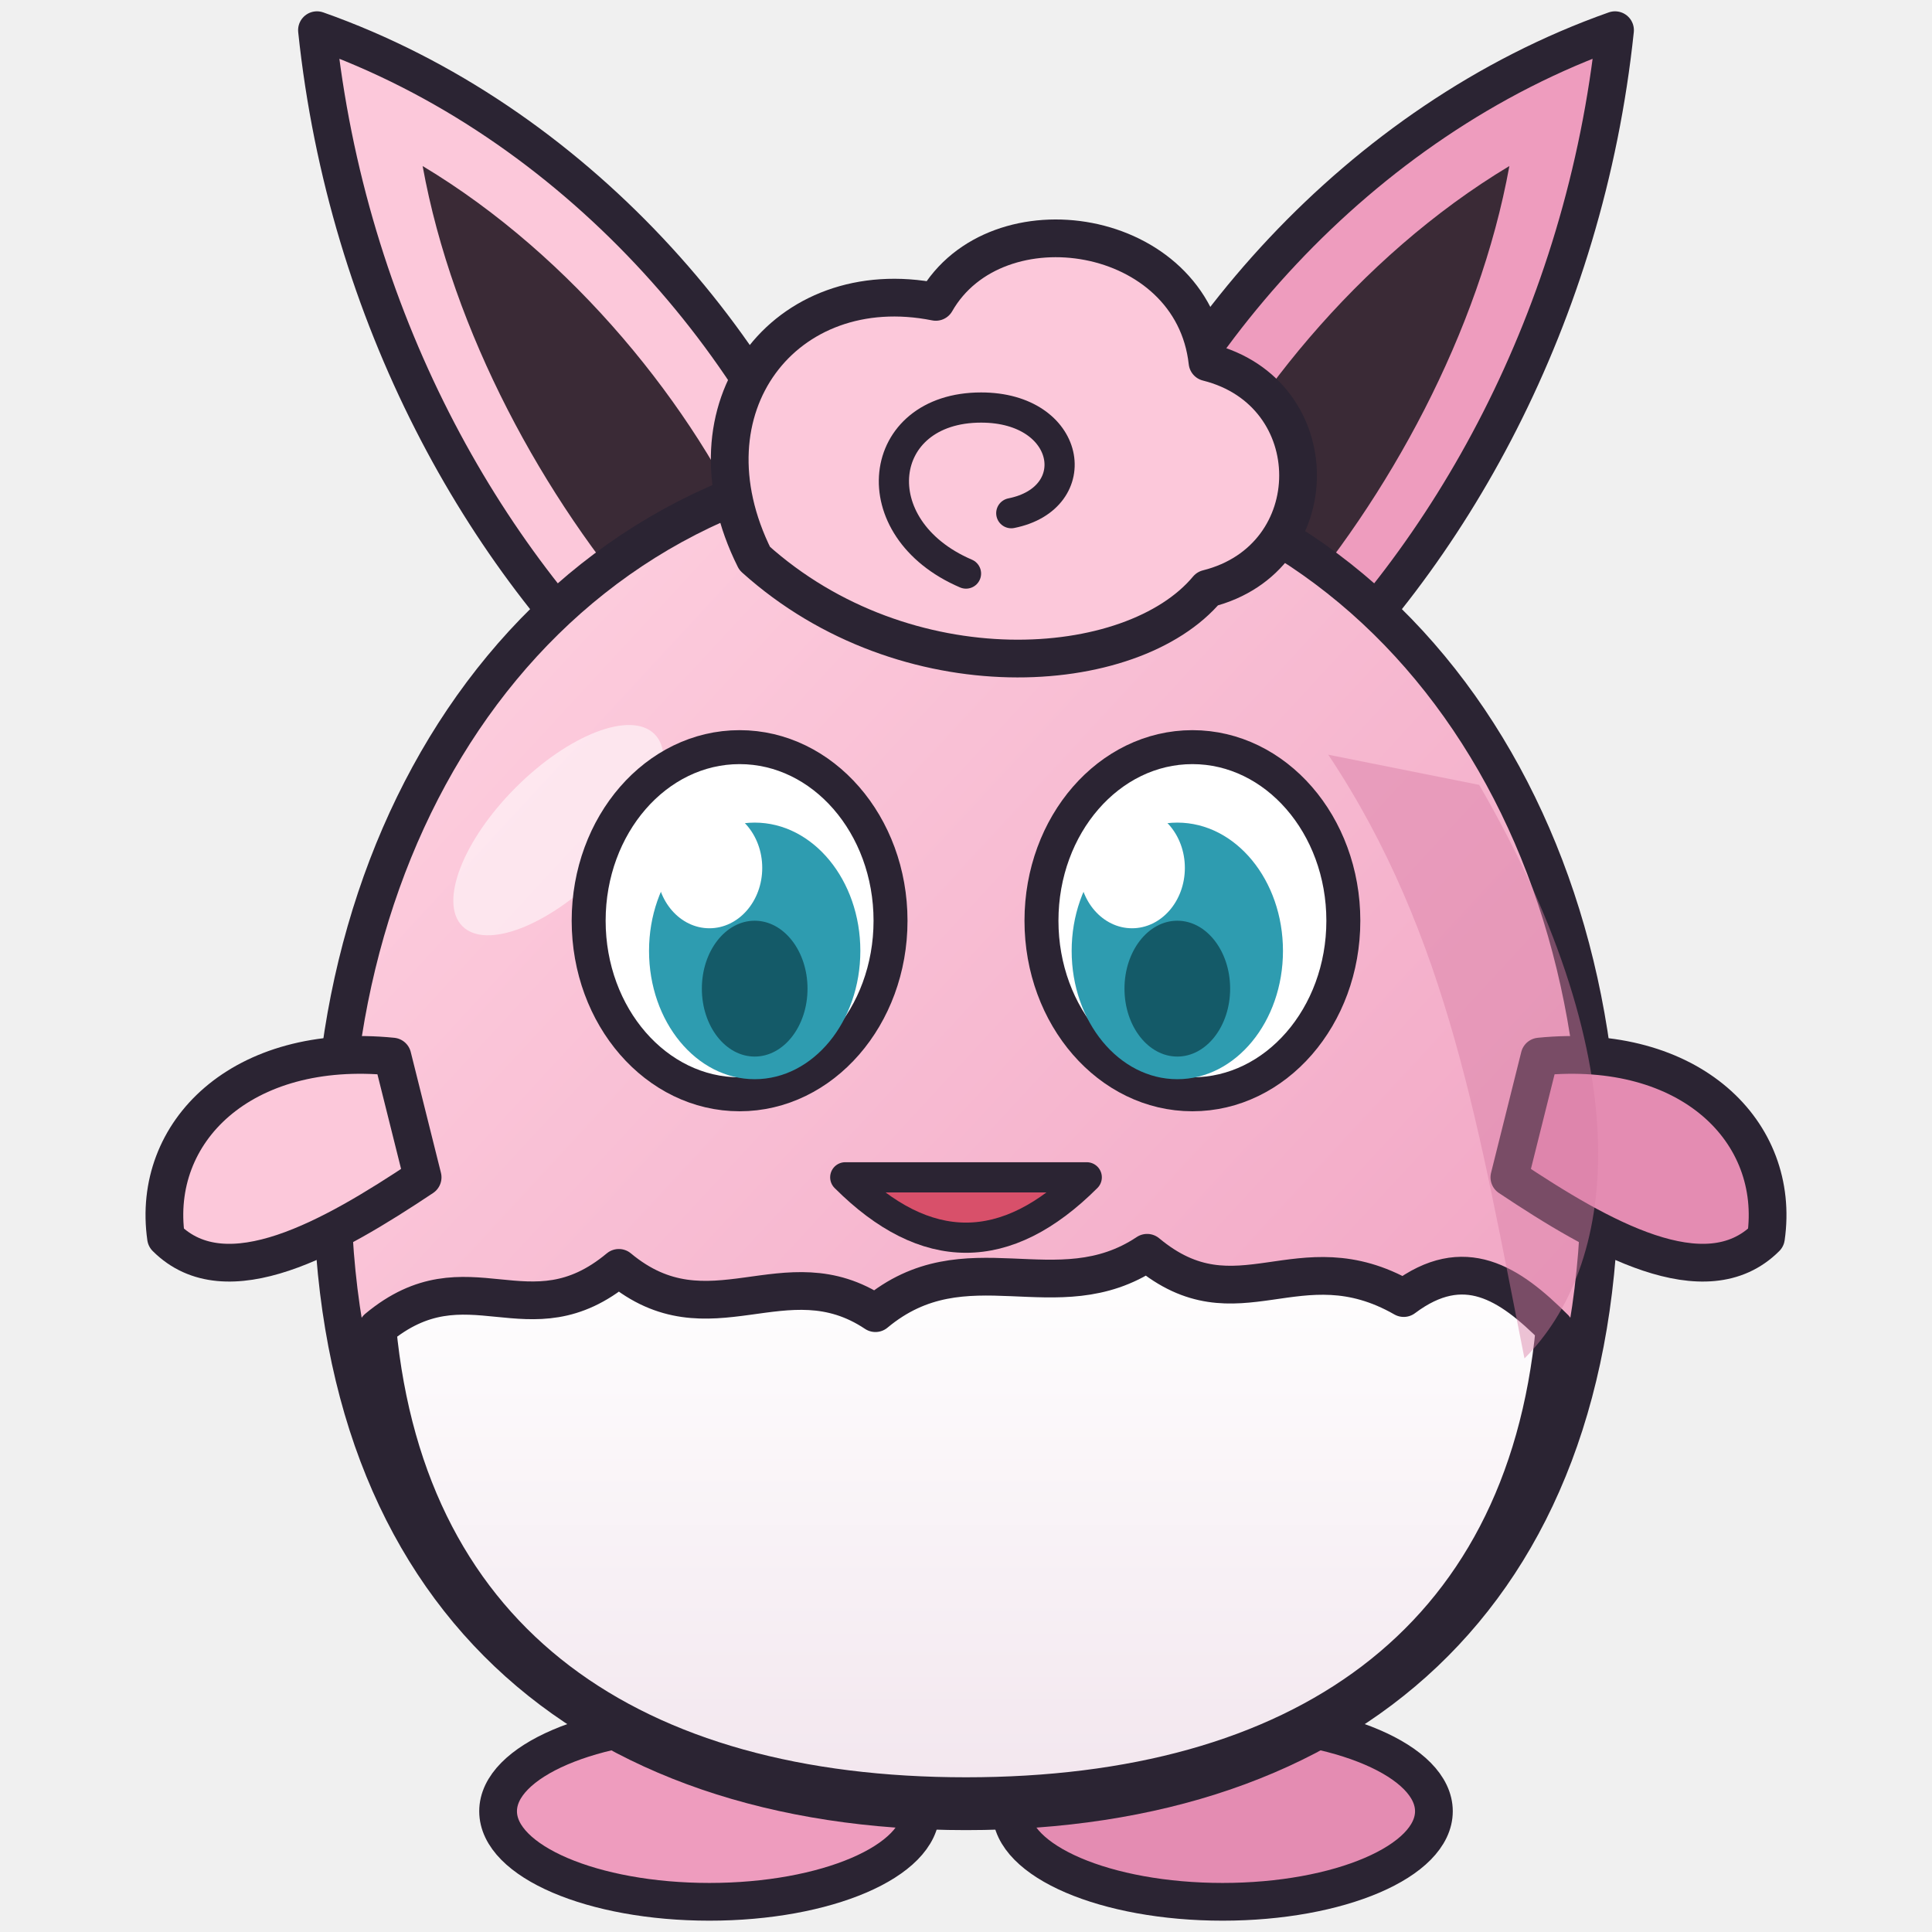
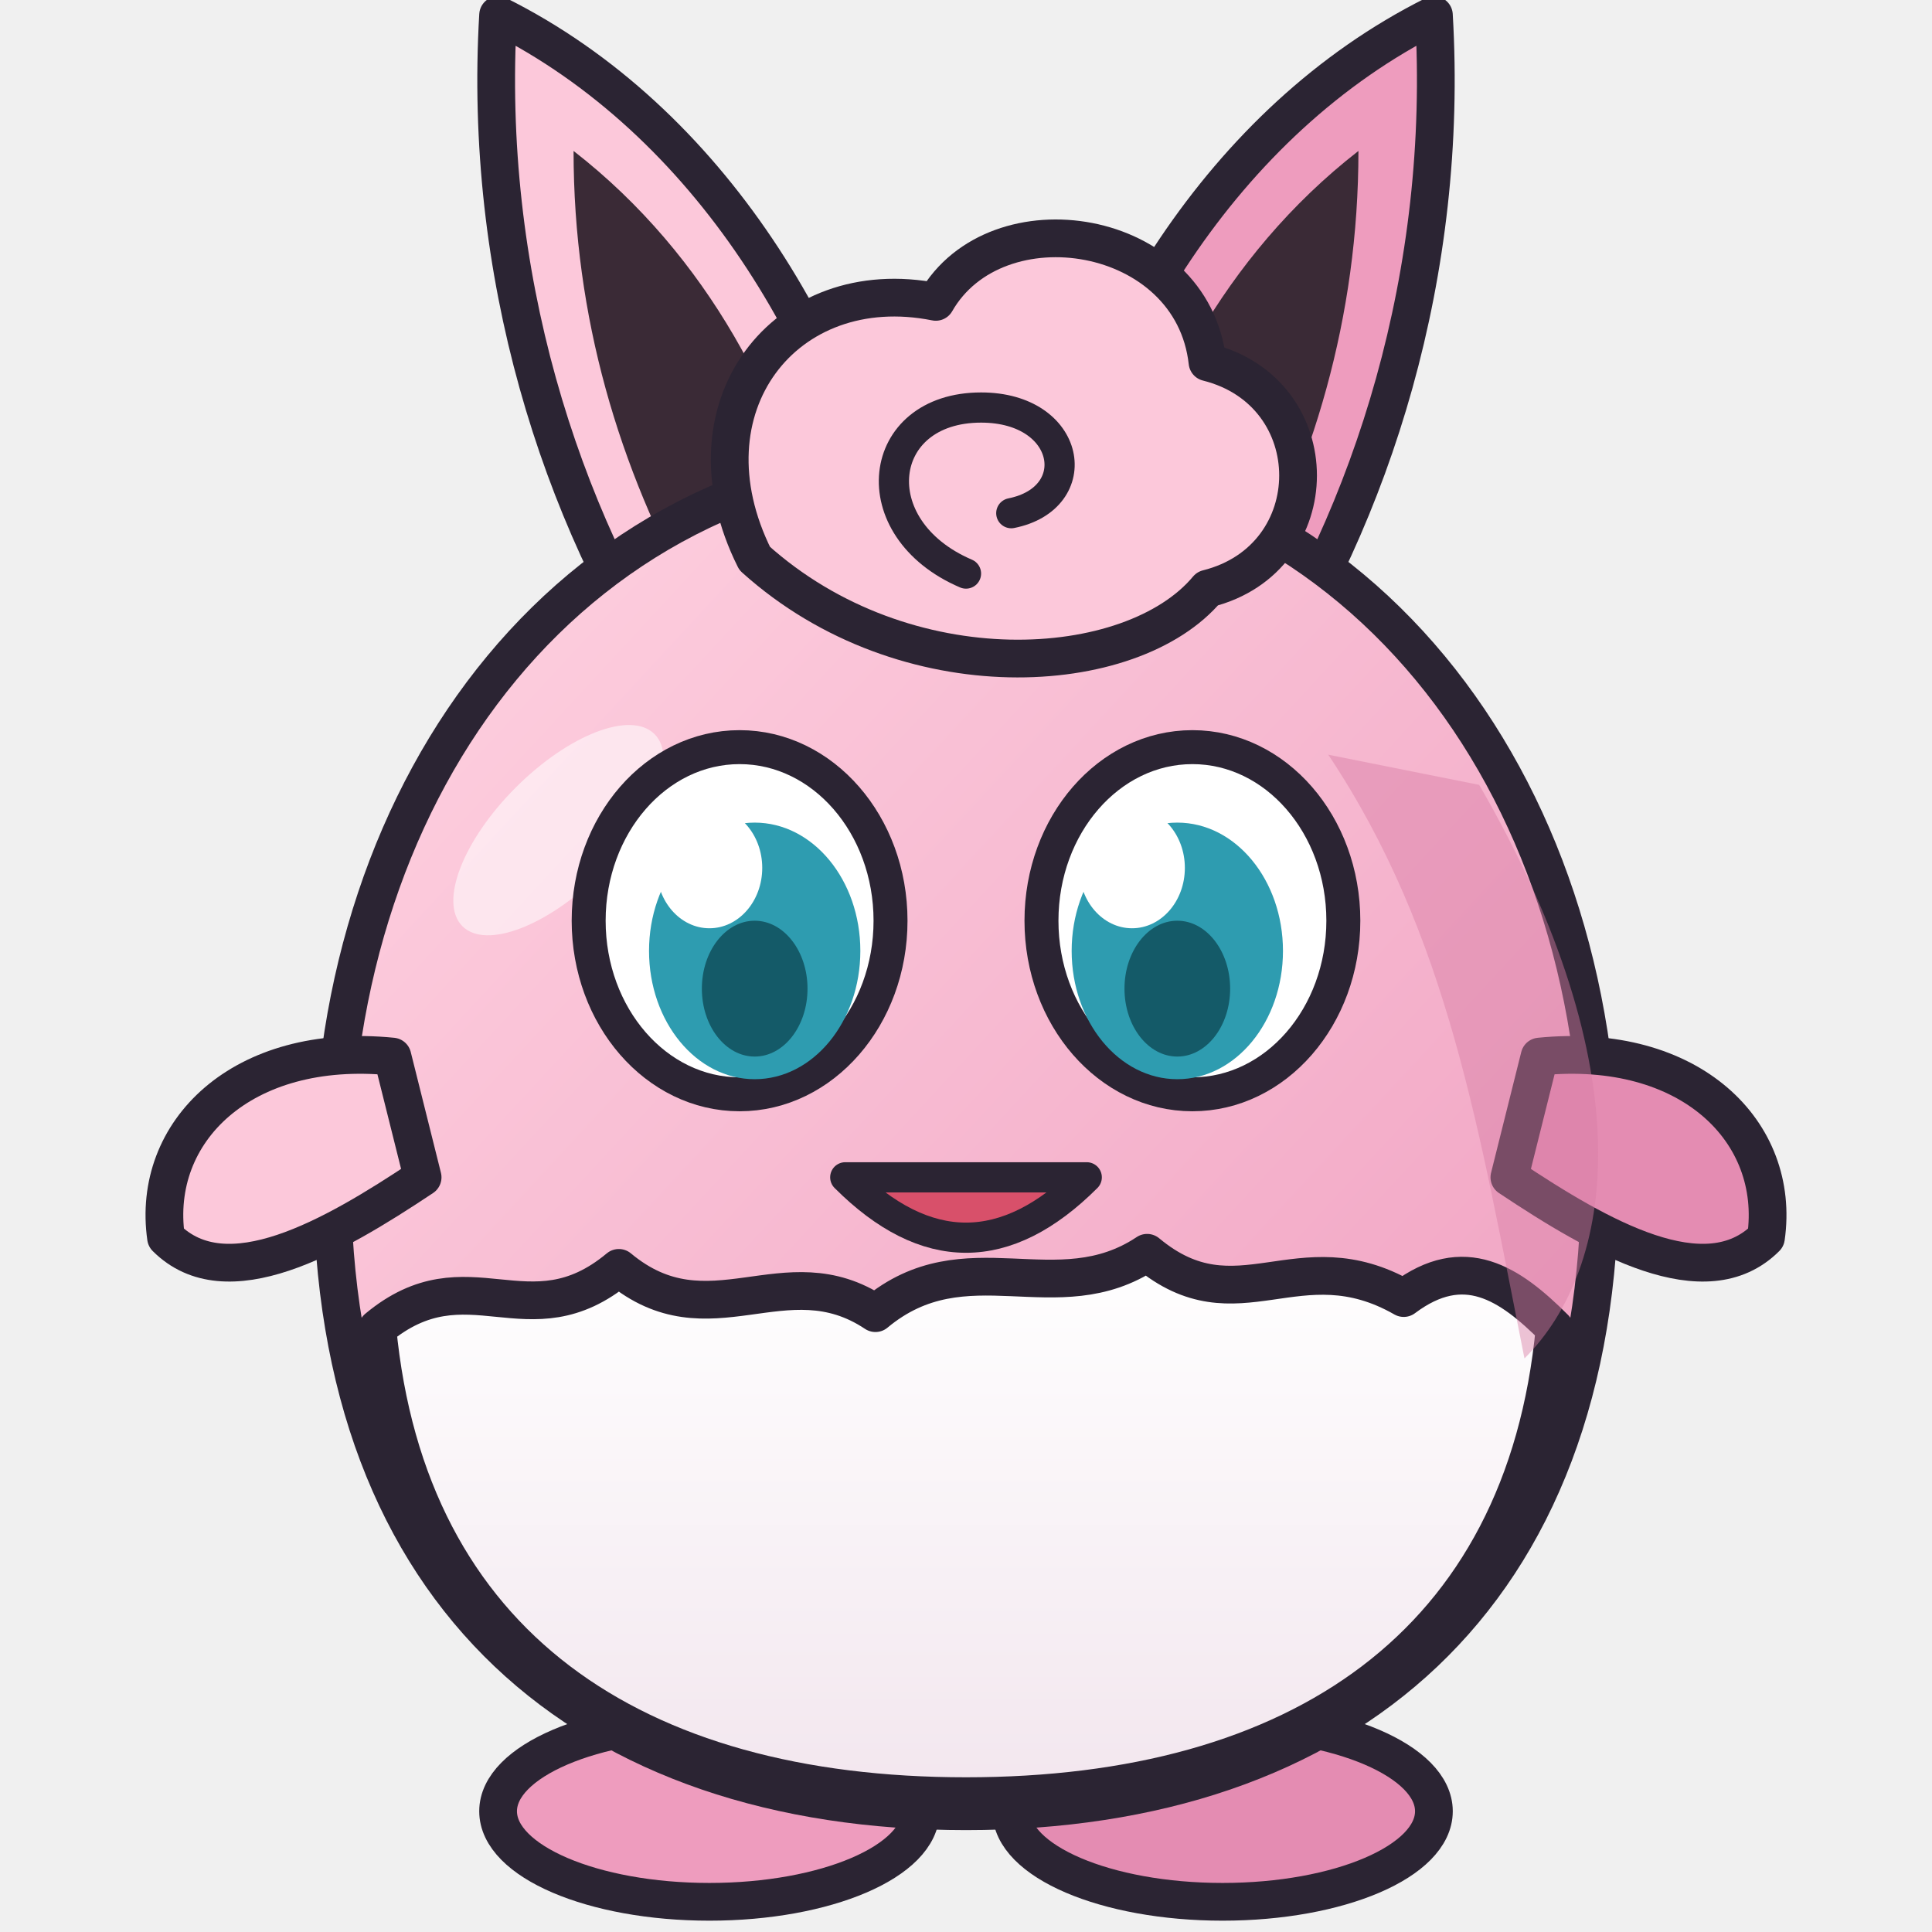
<svg xmlns="http://www.w3.org/2000/svg" viewBox="0 0 256 256">
  <defs>
    <linearGradient id="skin" x1="0" y1="0" x2="1" y2="1">
      <stop offset="0" stop-color="#ffd4e2" />
      <stop offset="1" stop-color="#ee9cbe" />
    </linearGradient>
    <linearGradient id="belly" x1="0" y1="0" x2="0" y2="1">
      <stop offset="0" stop-color="#ffffff" />
      <stop offset="1" stop-color="#f2e6ee" />
    </linearGradient>
  </defs>
  <g stroke="#2b2433" stroke-width="5" stroke-linejoin="round" stroke-linecap="round">
-     <path d="M86 94 C64 74 46 42 42 4 C76 16 102 46 112 76 Z" fill="#fcc8da" />
-     <path d="M86 82 C72 66 60 44 56 22 C76 34 92 54 100 72 Z" fill="#3a2a36" stroke="none" />
-     <path d="M170 94 C192 74 210 42 214 4 C180 16 154 46 144 76 Z" fill="#ee9cbe" />
-     <path d="M170 82 C184 66 196 44 200 22 C180 34 164 54 156 72 Z" fill="#3a2a36" stroke="none" />
+     <path d="M90 92 C74 68 64 36 66 2 C94 16 112 46 118 76 Z" fill="#fcc8da" />
+     <path d="M92 80 C82 62 76 42 76 20 C94 34 104 54 108 72 Z" fill="#3a2a36" stroke="none" />
+     <path d="M166 92 C182 68 192 36 190 2 C162 16 144 46 138 76 Z" fill="#ee9cbe" />
+     <path d="M164 80 C174 62 180 42 180 20 C162 34 152 54 148 72 Z" fill="#3a2a36" stroke="none" />
    <ellipse cx="94" cy="240" rx="28" ry="12" fill="#ee9cbe" />
    <ellipse cx="162" cy="240" rx="28" ry="12" fill="#e48cb2" />
    <path d="M128 60 C180 60 212 104 212 156 C212 212 178 240 128 240 C78 240 44 212 44 156 C44 104 76 60 128 60 Z" fill="url(#skin)" />
    <path d="M50 176 C62 166 70 178 82 168 C94 178 104 166 116 174 C128 164 140 174 152 166 C164 176 172 164 186 172 C194 166 200 170 206 176 C202 218 172 238 128 238 C84 238 54 218 50 176 Z" fill="url(#belly)" />
    <path d="M52 140 C32 138 20 150 22 164 C30 172 44 164 56 156 Z" fill="#fcc8da" />
    <path d="M204 140 C224 138 236 150 234 164 C226 172 212 164 200 156 Z" fill="#e48cb2" />
  </g>
  <path d="M100 74 C90 54 104 36 124 40 C132 26 158 30 160 48 C176 52 176 74 160 78 C150 90 120 92 100 74 Z" fill="#fcc8da" stroke="#2b2433" stroke-width="5" stroke-linejoin="round" />
  <path d="M128 76 C114 70 116 54 130 54 C142 54 144 66 134 68" fill="none" stroke="#2b2433" stroke-width="4" stroke-linecap="round" />
  <path d="M196 104 C218 142 214 168 202 180 C196 150 192 124 176 100 Z" fill="#d87ca4" opacity="0.45" />
  <ellipse cx="74" cy="110" rx="18" ry="8" fill="#fff" opacity="0.55" transform="rotate(-45 74 110)" />
  <g stroke="#2b2433" stroke-width="4.5">
    <ellipse cx="98" cy="122" rx="20" ry="23" fill="#fff" />
    <ellipse cx="158" cy="122" rx="20" ry="23" fill="#fff" />
  </g>
  <ellipse cx="100" cy="126" rx="14" ry="17" fill="#2e9cb0" />
  <ellipse cx="156" cy="126" rx="14" ry="17" fill="#2e9cb0" />
  <ellipse cx="100" cy="131" rx="7" ry="9" fill="#145a68" />
  <ellipse cx="156" cy="131" rx="7" ry="9" fill="#145a68" />
  <ellipse cx="94" cy="115" rx="7" ry="8" fill="#fff" />
  <ellipse cx="150" cy="115" rx="7" ry="8" fill="#fff" />
  <path d="M112 156 Q128 172 144 156 Z" fill="#d8506a" stroke="#2b2433" stroke-width="4" stroke-linejoin="round" />
</svg>
